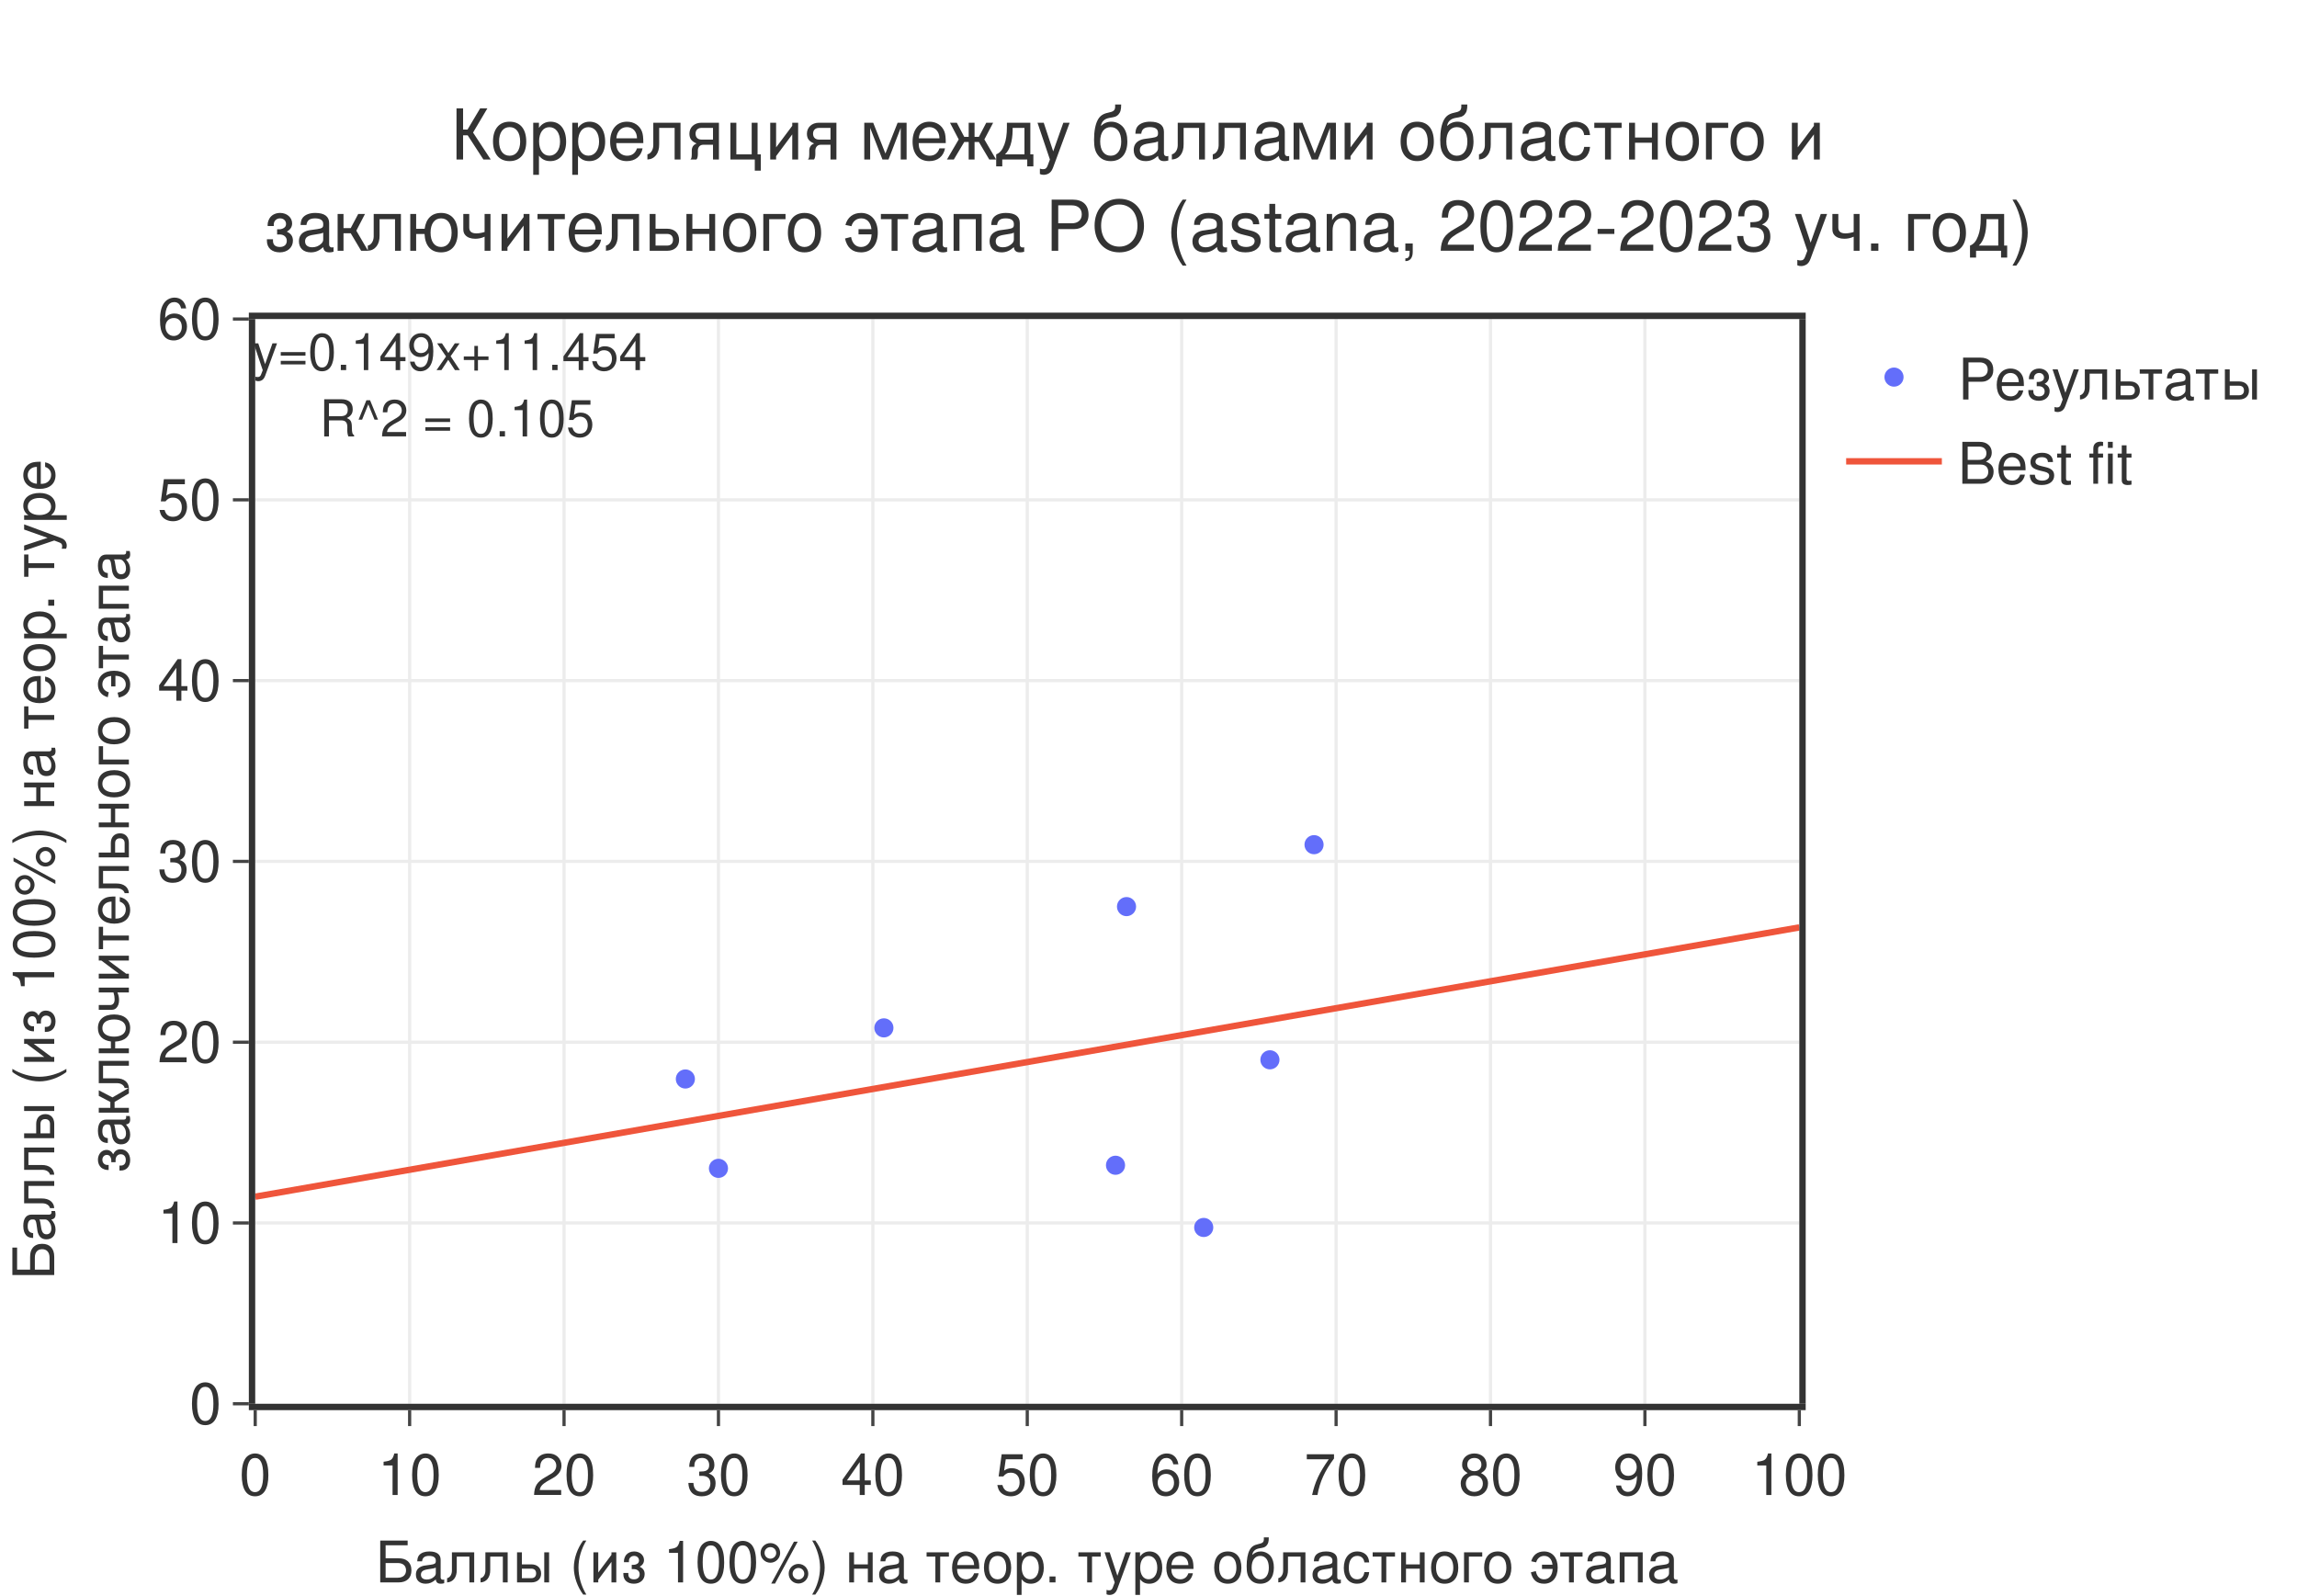
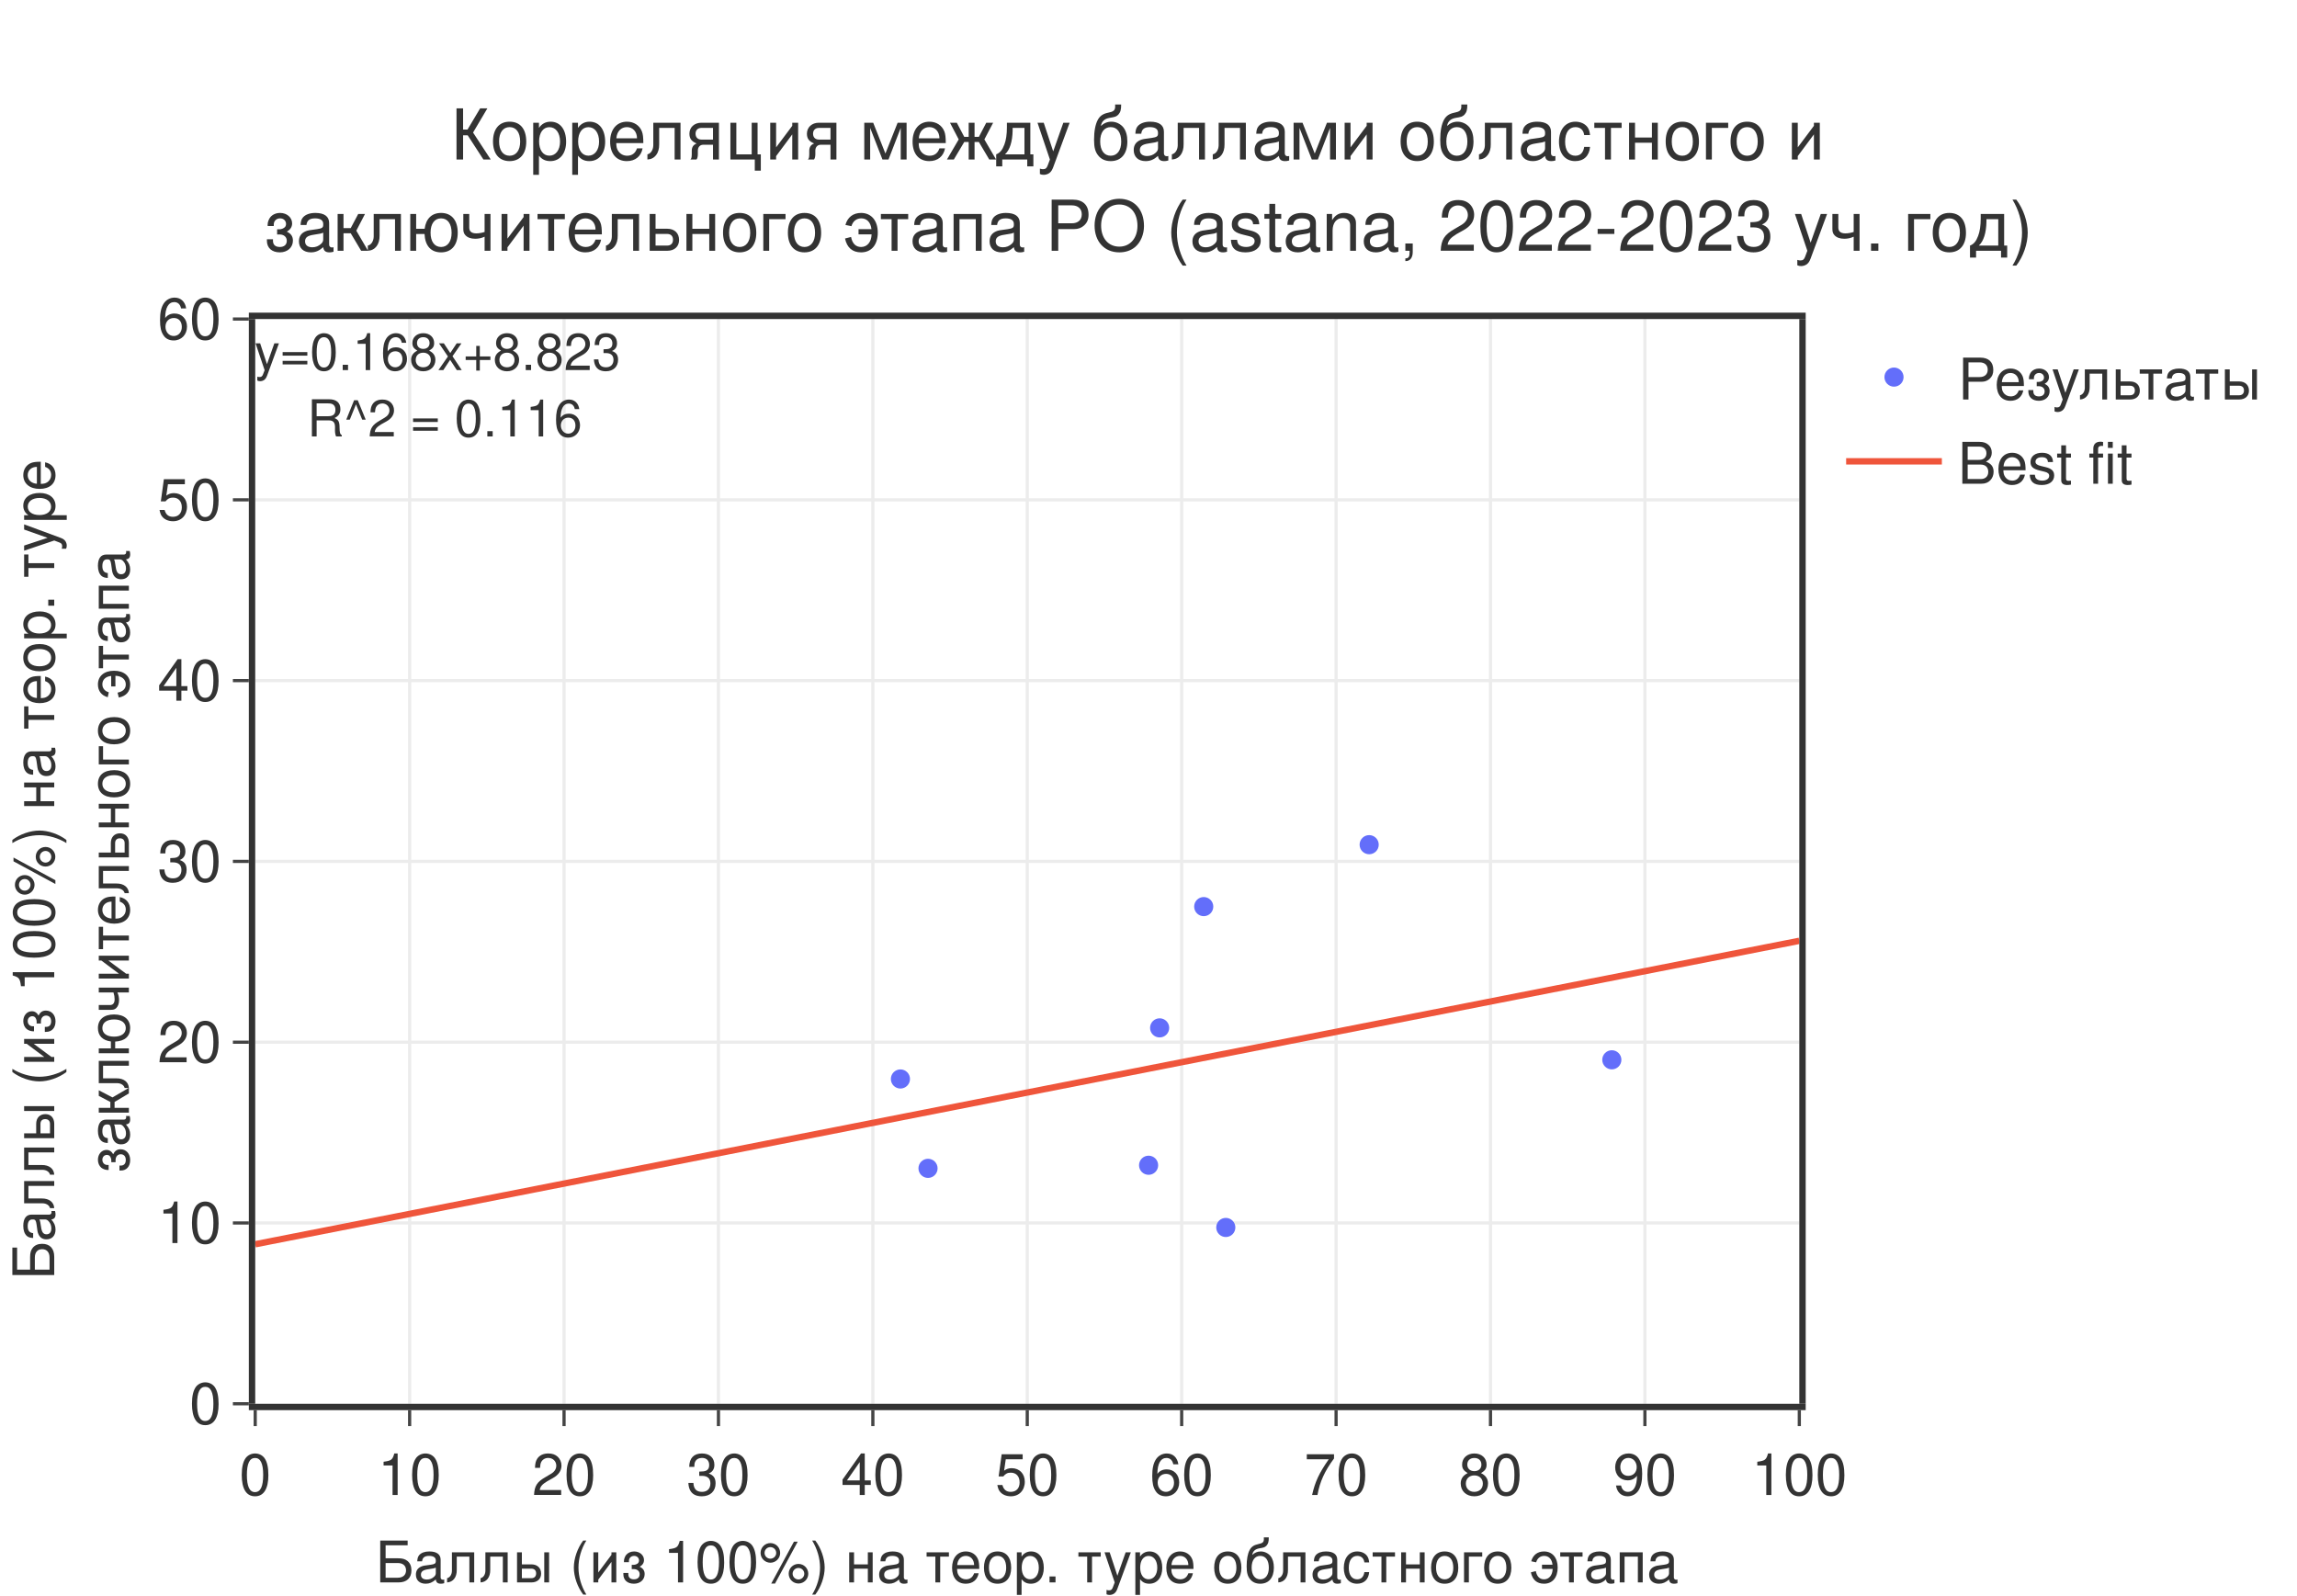
<svg xmlns="http://www.w3.org/2000/svg" class="main-svg" width="720" height="500" style="" viewBox="0 0 720 500">
  <rect x="0" y="0" width="720" height="500" style="fill: rgb(255, 255, 255); fill-opacity: 1;" />
-   <defs id="defs-59e367">
+   <defs id="defs-fbc942">
    <g class="clips">
-       <clipPath id="clip59e367xyplot" class="plotclip">
+       <clipPath id="clipfbc942xyplot" class="plotclip">
        <rect width="484" height="340" />
      </clipPath>
-       <clipPath class="axesclip" id="clip59e367x">
+       <clipPath class="axesclip" id="clipfbc942x">
        <rect x="80" y="0" width="484" height="500" />
      </clipPath>
-       <clipPath class="axesclip" id="clip59e367y">
+       <clipPath class="axesclip" id="clipfbc942y">
        <rect x="0" y="100" width="720" height="340" />
      </clipPath>
-       <clipPath class="axesclip" id="clip59e367xy">
+       <clipPath class="axesclip" id="clipfbc942xy">
        <rect x="80" y="100" width="484" height="340" />
      </clipPath>
    </g>
    <g class="gradients" />
    <g class="patterns" />
  </defs>
  <g class="bglayer" />
  <g class="layer-below">
    <g class="imagelayer" />
    <g class="shapelayer" />
  </g>
  <g class="cartesianlayer">
    <g class="subplot xy">
      <g class="layer-subplot">
        <g class="shapelayer" />
        <g class="imagelayer" />
      </g>
      <g class="minor-gridlayer">
        <g class="x" />
        <g class="y" />
      </g>
      <g class="gridlayer">
        <g class="x">
          <path class="xgrid crisp" transform="translate(128.4,0)" d="M0,100v340" style="stroke: rgb(236, 236, 236); stroke-opacity: 1; stroke-width: 1px;" />
          <path class="xgrid crisp" transform="translate(176.8,0)" d="M0,100v340" style="stroke: rgb(236, 236, 236); stroke-opacity: 1; stroke-width: 1px;" />
          <path class="xgrid crisp" transform="translate(225.2,0)" d="M0,100v340" style="stroke: rgb(236, 236, 236); stroke-opacity: 1; stroke-width: 1px;" />
          <path class="xgrid crisp" transform="translate(273.6,0)" d="M0,100v340" style="stroke: rgb(236, 236, 236); stroke-opacity: 1; stroke-width: 1px;" />
          <path class="xgrid crisp" transform="translate(322,0)" d="M0,100v340" style="stroke: rgb(236, 236, 236); stroke-opacity: 1; stroke-width: 1px;" />
          <path class="xgrid crisp" transform="translate(370.4,0)" d="M0,100v340" style="stroke: rgb(236, 236, 236); stroke-opacity: 1; stroke-width: 1px;" />
          <path class="xgrid crisp" transform="translate(418.8,0)" d="M0,100v340" style="stroke: rgb(236, 236, 236); stroke-opacity: 1; stroke-width: 1px;" />
          <path class="xgrid crisp" transform="translate(467.2,0)" d="M0,100v340" style="stroke: rgb(236, 236, 236); stroke-opacity: 1; stroke-width: 1px;" />
          <path class="xgrid crisp" transform="translate(515.6,0)" d="M0,100v340" style="stroke: rgb(236, 236, 236); stroke-opacity: 1; stroke-width: 1px;" />
        </g>
        <g class="y">
          <path class="ygrid crisp" transform="translate(0,383.33)" d="M80,0h484" style="stroke: rgb(236, 236, 236); stroke-opacity: 1; stroke-width: 1px;" />
          <path class="ygrid crisp" transform="translate(0,326.67)" d="M80,0h484" style="stroke: rgb(236, 236, 236); stroke-opacity: 1; stroke-width: 1px;" />
          <path class="ygrid crisp" transform="translate(0,270)" d="M80,0h484" style="stroke: rgb(236, 236, 236); stroke-opacity: 1; stroke-width: 1px;" />
          <path class="ygrid crisp" transform="translate(0,213.33)" d="M80,0h484" style="stroke: rgb(236, 236, 236); stroke-opacity: 1; stroke-width: 1px;" />
          <path class="ygrid crisp" transform="translate(0,156.67)" d="M80,0h484" style="stroke: rgb(236, 236, 236); stroke-opacity: 1; stroke-width: 1px;" />
        </g>
      </g>
      <g class="zerolinelayer" />
      <path class="xlines-below" />
      <path class="ylines-below" />
      <g class="overlines-below" />
      <g class="xaxislayer-below" />
      <g class="yaxislayer-below" />
      <g class="overaxes-below" />
-       <g class="plot" transform="translate(80,100)" clip-path="url(#clip59e367xyplot)">
+       <g class="plot" transform="translate(80,100)" clip-path="url(#clipfbc942xyplot)">
        <g class="scatterlayer mlayer">
-           <g class="trace scatter trace58611f" style="stroke-miterlimit: 2; opacity: 1;">
+           <g class="trace scatter tracec4eed3" style="stroke-miterlimit: 2; opacity: 1;">
            <g class="fills" />
            <g class="errorbars" />
            <g class="lines" />
            <g class="points">
-               <path class="point" transform="translate(331.89,164.76)" d="M3,0A3,3 0 1,1 0,-3A3,3 0 0,1 3,0Z" style="opacity: 1; stroke-width: 0px; fill: rgb(99, 110, 250); fill-opacity: 1;" />
-               <path class="point" transform="translate(318.06,232.19)" d="M3,0A3,3 0 1,1 0,-3A3,3 0 0,1 3,0Z" style="opacity: 1; stroke-width: 0px; fill: rgb(99, 110, 250); fill-opacity: 1;" />
-               <path class="point" transform="translate(134.83,238.2)" d="M3,0A3,3 0 1,1 0,-3A3,3 0 0,1 3,0Z" style="opacity: 1; stroke-width: 0px; fill: rgb(99, 110, 250); fill-opacity: 1;" />
-               <path class="point" transform="translate(145.2,266.21)" d="M3,0A3,3 0 1,1 0,-3A3,3 0 0,1 3,0Z" style="opacity: 1; stroke-width: 0px; fill: rgb(99, 110, 250); fill-opacity: 1;" />
-               <path class="point" transform="translate(197.06,222.18)" d="M3,0A3,3 0 1,1 0,-3A3,3 0 0,1 3,0Z" style="opacity: 1; stroke-width: 0px; fill: rgb(99, 110, 250); fill-opacity: 1;" />
-               <path class="point" transform="translate(273.11,184.17)" d="M3,0A3,3 0 1,1 0,-3A3,3 0 0,1 3,0Z" style="opacity: 1; stroke-width: 0px; fill: rgb(99, 110, 250); fill-opacity: 1;" />
-               <path class="point" transform="translate(269.66,265.24)" d="M3,0A3,3 0 1,1 0,-3A3,3 0 0,1 3,0Z" style="opacity: 1; stroke-width: 0px; fill: rgb(99, 110, 250); fill-opacity: 1;" />
-               <path class="point" transform="translate(297.31,284.74)" d="M3,0A3,3 0 1,1 0,-3A3,3 0 0,1 3,0Z" style="opacity: 1; stroke-width: 0px; fill: rgb(99, 110, 250); fill-opacity: 1;" />
+               <path class="point" transform="translate(349.17,164.76)" d="M3,0A3,3 0 1,1 0,-3A3,3 0 0,1 3,0Z" style="opacity: 1; stroke-width: 0px; fill: rgb(99, 110, 250); fill-opacity: 1;" />
+               <path class="point" transform="translate(425.23,232.19)" d="M3,0A3,3 0 1,1 0,-3A3,3 0 0,1 3,0Z" style="opacity: 1; stroke-width: 0px; fill: rgb(99, 110, 250); fill-opacity: 1;" />
+               <path class="point" transform="translate(202.24,238.2)" d="M3,0A3,3 0 1,1 0,-3A3,3 0 0,1 3,0Z" style="opacity: 1; stroke-width: 0px; fill: rgb(99, 110, 250); fill-opacity: 1;" />
+               <path class="point" transform="translate(210.89,266.21)" d="M3,0A3,3 0 1,1 0,-3A3,3 0 0,1 3,0Z" style="opacity: 1; stroke-width: 0px; fill: rgb(99, 110, 250); fill-opacity: 1;" />
+               <path class="point" transform="translate(283.49,222.18)" d="M3,0A3,3 0 1,1 0,-3A3,3 0 0,1 3,0Z" style="opacity: 1; stroke-width: 0px; fill: rgb(99, 110, 250); fill-opacity: 1;" />
+               <path class="point" transform="translate(297.31,184.17)" d="M3,0A3,3 0 1,1 0,-3A3,3 0 0,1 3,0Z" style="opacity: 1; stroke-width: 0px; fill: rgb(99, 110, 250); fill-opacity: 1;" />
+               <path class="point" transform="translate(280.03,265.24)" d="M3,0A3,3 0 1,1 0,-3A3,3 0 0,1 3,0Z" style="opacity: 1; stroke-width: 0px; fill: rgb(99, 110, 250); fill-opacity: 1;" />
+               <path class="point" transform="translate(304.23,284.74)" d="M3,0A3,3 0 1,1 0,-3A3,3 0 0,1 3,0Z" style="opacity: 1; stroke-width: 0px; fill: rgb(99, 110, 250); fill-opacity: 1;" />
            </g>
            <g class="text" />
          </g>
-           <g class="trace scatter tracec0d199" style="stroke-miterlimit: 2; opacity: 1;">
+           <g class="trace scatter trace6af5e8" style="stroke-miterlimit: 2; opacity: 1;">
            <g class="fills" />
            <g class="errorbars" />
            <g class="lines">
-               <path class="js-line" d="M0,275.09L484,190.69" style="vector-effect: non-scaling-stroke; fill: none; stroke: rgb(239, 85, 59); stroke-opacity: 1; stroke-width: 2px; opacity: 1;" />
+               <path class="js-line" d="M0,290L484,194.89" style="vector-effect: non-scaling-stroke; fill: none; stroke: rgb(239, 85, 59); stroke-opacity: 1; stroke-width: 2px; opacity: 1;" />
            </g>
            <g class="points" />
            <g class="text" />
          </g>
        </g>
      </g>
      <g class="overplot" />
      <path class="xlines-above crisp" d="M78,441H566M78,99H566" style="fill: none; stroke-width: 2px; stroke: rgb(51, 51, 51); stroke-opacity: 1;" />
      <path class="ylines-above crisp" d="M79,100V440M565,100V440" style="fill: none; stroke-width: 2px; stroke: rgb(51, 51, 51); stroke-opacity: 1;" />
      <g class="overlines-above" />
      <g class="xaxislayer-above">
        <path class="xtick ticks crisp" d="M0,442v5" transform="translate(80,0)" style="stroke: rgb(68, 68, 68); stroke-opacity: 1; stroke-width: 1px;" />
        <path class="xtick ticks crisp" d="M0,442v5" transform="translate(128.4,0)" style="stroke: rgb(68, 68, 68); stroke-opacity: 1; stroke-width: 1px;" />
        <path class="xtick ticks crisp" d="M0,442v5" transform="translate(176.8,0)" style="stroke: rgb(68, 68, 68); stroke-opacity: 1; stroke-width: 1px;" />
        <path class="xtick ticks crisp" d="M0,442v5" transform="translate(225.2,0)" style="stroke: rgb(68, 68, 68); stroke-opacity: 1; stroke-width: 1px;" />
        <path class="xtick ticks crisp" d="M0,442v5" transform="translate(273.6,0)" style="stroke: rgb(68, 68, 68); stroke-opacity: 1; stroke-width: 1px;" />
        <path class="xtick ticks crisp" d="M0,442v5" transform="translate(322,0)" style="stroke: rgb(68, 68, 68); stroke-opacity: 1; stroke-width: 1px;" />
        <path class="xtick ticks crisp" d="M0,442v5" transform="translate(370.4,0)" style="stroke: rgb(68, 68, 68); stroke-opacity: 1; stroke-width: 1px;" />
        <path class="xtick ticks crisp" d="M0,442v5" transform="translate(418.8,0)" style="stroke: rgb(68, 68, 68); stroke-opacity: 1; stroke-width: 1px;" />
        <path class="xtick ticks crisp" d="M0,442v5" transform="translate(467.2,0)" style="stroke: rgb(68, 68, 68); stroke-opacity: 1; stroke-width: 1px;" />
        <path class="xtick ticks crisp" d="M0,442v5" transform="translate(515.6,0)" style="stroke: rgb(68, 68, 68); stroke-opacity: 1; stroke-width: 1px;" />
        <path class="xtick ticks crisp" d="M0,442v5" transform="translate(564,0)" style="stroke: rgb(68, 68, 68); stroke-opacity: 1; stroke-width: 1px;" />
        <g class="xtick">
          <text text-anchor="middle" x="0" y="468.6" transform="translate(80,0)" style="font-family: Helvetica; font-size: 18px; fill: rgb(51, 51, 51); fill-opacity: 1; white-space: pre; opacity: 1;">0</text>
        </g>
        <g class="xtick">
          <text text-anchor="middle" x="0" y="468.6" style="font-family: Helvetica; font-size: 18px; fill: rgb(51, 51, 51); fill-opacity: 1; white-space: pre; opacity: 1;" transform="translate(128.4,0)">10</text>
        </g>
        <g class="xtick">
          <text text-anchor="middle" x="0" y="468.6" style="font-family: Helvetica; font-size: 18px; fill: rgb(51, 51, 51); fill-opacity: 1; white-space: pre; opacity: 1;" transform="translate(176.8,0)">20</text>
        </g>
        <g class="xtick">
          <text text-anchor="middle" x="0" y="468.6" style="font-family: Helvetica; font-size: 18px; fill: rgb(51, 51, 51); fill-opacity: 1; white-space: pre; opacity: 1;" transform="translate(225.2,0)">30</text>
        </g>
        <g class="xtick">
          <text text-anchor="middle" x="0" y="468.6" style="font-family: Helvetica; font-size: 18px; fill: rgb(51, 51, 51); fill-opacity: 1; white-space: pre; opacity: 1;" transform="translate(273.6,0)">40</text>
        </g>
        <g class="xtick">
          <text text-anchor="middle" x="0" y="468.6" style="font-family: Helvetica; font-size: 18px; fill: rgb(51, 51, 51); fill-opacity: 1; white-space: pre; opacity: 1;" transform="translate(322,0)">50</text>
        </g>
        <g class="xtick">
          <text text-anchor="middle" x="0" y="468.6" style="font-family: Helvetica; font-size: 18px; fill: rgb(51, 51, 51); fill-opacity: 1; white-space: pre; opacity: 1;" transform="translate(370.4,0)">60</text>
        </g>
        <g class="xtick">
          <text text-anchor="middle" x="0" y="468.6" style="font-family: Helvetica; font-size: 18px; fill: rgb(51, 51, 51); fill-opacity: 1; white-space: pre; opacity: 1;" transform="translate(418.8,0)">70</text>
        </g>
        <g class="xtick">
          <text text-anchor="middle" x="0" y="468.6" style="font-family: Helvetica; font-size: 18px; fill: rgb(51, 51, 51); fill-opacity: 1; white-space: pre; opacity: 1;" transform="translate(467.2,0)">80</text>
        </g>
        <g class="xtick">
          <text text-anchor="middle" x="0" y="468.6" style="font-family: Helvetica; font-size: 18px; fill: rgb(51, 51, 51); fill-opacity: 1; white-space: pre; opacity: 1;" transform="translate(515.6,0)">90</text>
        </g>
        <g class="xtick">
          <text text-anchor="middle" x="0" y="468.6" style="font-family: Helvetica; font-size: 18px; fill: rgb(51, 51, 51); fill-opacity: 1; white-space: pre; opacity: 1;" transform="translate(564,0)">100</text>
        </g>
      </g>
      <g class="yaxislayer-above">
        <path class="ytick ticks crisp" d="M78,0h-5" transform="translate(0,440)" style="stroke: rgb(68, 68, 68); stroke-opacity: 1; stroke-width: 1px;" />
        <path class="ytick ticks crisp" d="M78,0h-5" transform="translate(0,383.33)" style="stroke: rgb(68, 68, 68); stroke-opacity: 1; stroke-width: 1px;" />
        <path class="ytick ticks crisp" d="M78,0h-5" transform="translate(0,326.67)" style="stroke: rgb(68, 68, 68); stroke-opacity: 1; stroke-width: 1px;" />
        <path class="ytick ticks crisp" d="M78,0h-5" transform="translate(0,270)" style="stroke: rgb(68, 68, 68); stroke-opacity: 1; stroke-width: 1px;" />
        <path class="ytick ticks crisp" d="M78,0h-5" transform="translate(0,213.33)" style="stroke: rgb(68, 68, 68); stroke-opacity: 1; stroke-width: 1px;" />
        <path class="ytick ticks crisp" d="M78,0h-5" transform="translate(0,156.67)" style="stroke: rgb(68, 68, 68); stroke-opacity: 1; stroke-width: 1px;" />
        <path class="ytick ticks crisp" d="M78,0h-5" transform="translate(0,100)" style="stroke: rgb(68, 68, 68); stroke-opacity: 1; stroke-width: 1px;" />
        <g class="ytick">
          <text text-anchor="end" x="69.4" y="6.3" transform="translate(0,440)" style="font-family: Helvetica; font-size: 18px; fill: rgb(51, 51, 51); fill-opacity: 1; white-space: pre; opacity: 1;">0</text>
        </g>
        <g class="ytick">
          <text text-anchor="end" x="69.4" y="6.3" style="font-family: Helvetica; font-size: 18px; fill: rgb(51, 51, 51); fill-opacity: 1; white-space: pre; opacity: 1;" transform="translate(0,383.33)">10</text>
        </g>
        <g class="ytick">
          <text text-anchor="end" x="69.4" y="6.3" style="font-family: Helvetica; font-size: 18px; fill: rgb(51, 51, 51); fill-opacity: 1; white-space: pre; opacity: 1;" transform="translate(0,326.67)">20</text>
        </g>
        <g class="ytick">
          <text text-anchor="end" x="69.4" y="6.3" style="font-family: Helvetica; font-size: 18px; fill: rgb(51, 51, 51); fill-opacity: 1; white-space: pre; opacity: 1;" transform="translate(0,270)">30</text>
        </g>
        <g class="ytick">
          <text text-anchor="end" x="69.4" y="6.3" style="font-family: Helvetica; font-size: 18px; fill: rgb(51, 51, 51); fill-opacity: 1; white-space: pre; opacity: 1;" transform="translate(0,213.33)">40</text>
        </g>
        <g class="ytick">
          <text text-anchor="end" x="69.4" y="6.3" style="font-family: Helvetica; font-size: 18px; fill: rgb(51, 51, 51); fill-opacity: 1; white-space: pre; opacity: 1;" transform="translate(0,156.67)">50</text>
        </g>
        <g class="ytick">
          <text text-anchor="end" x="69.4" y="6.3" style="font-family: Helvetica; font-size: 18px; fill: rgb(51, 51, 51); fill-opacity: 1; white-space: pre; opacity: 1;" transform="translate(0,100)">60</text>
        </g>
      </g>
      <g class="overaxes-above" />
    </g>
  </g>
  <g class="polarlayer" />
  <g class="smithlayer" />
  <g class="ternarylayer" />
  <g class="geolayer" />
  <g class="funnelarealayer" />
  <g class="pielayer" />
  <g class="iciclelayer" />
  <g class="treemaplayer" />
  <g class="sunburstlayer" />
  <g class="glimages" />
-   <defs id="topdefs-59e367">
+   <defs id="topdefs-fbc942">
    <g class="clips" />
-     <clipPath id="legend59e367">
+     <clipPath id="legendfbc942">
      <rect width="146" height="63" x="0" y="0" />
    </clipPath>
  </defs>
  <g class="layer-above">
    <g class="imagelayer" />
    <g class="shapelayer" />
  </g>
  <g class="infolayer">
    <g class="legend" pointer-events="all" transform="translate(573.68,100)">
      <rect class="bg" shape-rendering="crispEdges" width="146" height="63" x="0" y="0" style="stroke: rgb(68, 68, 68); stroke-opacity: 1; fill: rgb(255, 255, 255); fill-opacity: 1; stroke-width: 0px;" />
-       <g class="scrollbox" transform="" clip-path="url(#legend59e367)">
+       <g class="scrollbox" transform="" clip-path="url(#legendfbc942)">
        <g class="groups">
          <g class="traces" transform="translate(0,18.2)" style="opacity: 1;">
            <text class="legendtext" text-anchor="start" x="40" y="7.02" style="font-family: Helvetica; font-size: 18px; fill: rgb(51, 51, 51); fill-opacity: 1; white-space: pre;">Результаты</text>
            <g class="layers" style="opacity: 1;">
              <g class="legendfill" />
              <g class="legendlines" />
              <g class="legendsymbols">
                <g class="legendpoints">
                  <path class="scatterpts" transform="translate(20,0)" d="M3,0A3,3 0 1,1 0,-3A3,3 0 0,1 3,0Z" style="opacity: 1; stroke-width: 0px; fill: rgb(99, 110, 250); fill-opacity: 1;" />
                </g>
              </g>
            </g>
            <rect class="legendtoggle" x="0" y="-13.2" width="140.359" height="26.4" style="fill: rgb(0, 0, 0); fill-opacity: 0;" />
          </g>
          <g class="traces" transform="translate(0,44.6)" style="opacity: 1;">
            <text class="legendtext" text-anchor="start" x="40" y="7.02" style="font-family: Helvetica; font-size: 18px; fill: rgb(51, 51, 51); fill-opacity: 1; white-space: pre;">Best fit</text>
            <g class="layers" style="opacity: 1;">
              <g class="legendfill" />
              <g class="legendlines">
                <path class="js-line" d="M5,0h30" style="fill: none; stroke: rgb(239, 85, 59); stroke-opacity: 1; stroke-width: 2px;" />
              </g>
              <g class="legendsymbols">
                <g class="legendpoints" />
              </g>
            </g>
            <rect class="legendtoggle" x="0" y="-13.2" width="140.359" height="26.4" style="fill: rgb(0, 0, 0); fill-opacity: 0;" />
          </g>
        </g>
      </g>
      <rect class="scrollbar" rx="20" ry="3" width="0" height="0" x="0" y="0" style="fill: rgb(128, 139, 164); fill-opacity: 1;" />
    </g>
    <g class="g-gtitle">
      <text class="gtitle" x="360" y="50" text-anchor="middle" dy="0.7em" style="font-family: Helvetica; font-size: 22px; fill: rgb(51, 51, 51); opacity: 1; font-weight: normal; white-space: pre;">
        <tspan class="line" dy="0em" x="360" y="50">Корреляция между баллами областного и</tspan>
        <tspan class="line" dy="1.3em" x="360" y="50">заключительного этапа РО (astana, 2022-2023 уч. год)</tspan>
      </text>
    </g>
    <g class="g-xtitle" transform="translate(0,-4.209375)">
      <text class="xtitle" x="322" y="500.209" text-anchor="middle" style="font-family: Helvetica; font-size: 18px; fill: rgb(51, 51, 51); opacity: 1; font-weight: normal; white-space: pre;">Баллы (из 100%) на теор. туре областного этапа</text>
    </g>
    <g class="g-ytitle" transform="translate(3.625,0)">
      <text class="ytitle" transform="rotate(-90,13.375,270)" x="13.375" y="270" text-anchor="middle" style="font-family: Helvetica; font-size: 18px; fill: rgb(51, 51, 51); opacity: 1; font-weight: normal; white-space: pre;">
        <tspan class="line" dy="0em" x="13.375" y="270">Баллы (из 100%) на теор. туре</tspan>
        <tspan class="line" dy="1.3em" x="13.375" y="270">заключительного этапа</tspan>
      </text>
    </g>
    <g class="annotation" data-index="0" style="opacity: 1;">
-       <g class="annotation-text-g" transform="rotate(0,143.5,121.5)">
+       <g class="annotation-text-g" transform="rotate(0,139.5,121.5)">
        <g class="cursor-pointer" transform="translate(80,100)">
-           <rect class="bg" x="0.5" y="0.5" width="126" height="42" style="stroke-width: 1px; stroke: rgb(0, 0, 0); stroke-opacity: 0; fill: rgb(0, 0, 0); fill-opacity: 0;" />
-           <text class="annotation-text" text-anchor="middle" x="63.25" y="16" style="font-family: Helvetica; font-size: 16px; fill: rgb(51, 51, 51); fill-opacity: 1; white-space: pre;">
-             <tspan class="line" dy="0em" x="63.25" y="16">y=0.149x+11.454</tspan>
-             <tspan class="line" dy="1.3em" x="63.25" y="16">R^2 = 0.105</tspan>
+           <rect class="bg" x="0.5" y="0.5" width="118" height="42" style="stroke-width: 1px; stroke: rgb(0, 0, 0); stroke-opacity: 0; fill: rgb(0, 0, 0); fill-opacity: 0;" />
+           <text class="annotation-text" text-anchor="middle" x="59.391" y="16" style="font-family: Helvetica; font-size: 16px; fill: rgb(51, 51, 51); fill-opacity: 1; white-space: pre;">
+             <tspan class="line" dy="0em" x="59.391" y="16">y=0.168x+8.823</tspan>
+             <tspan class="line" dy="1.3em" x="59.391" y="16">R^2 = 0.116</tspan>
          </text>
        </g>
      </g>
    </g>
  </g>
</svg>
